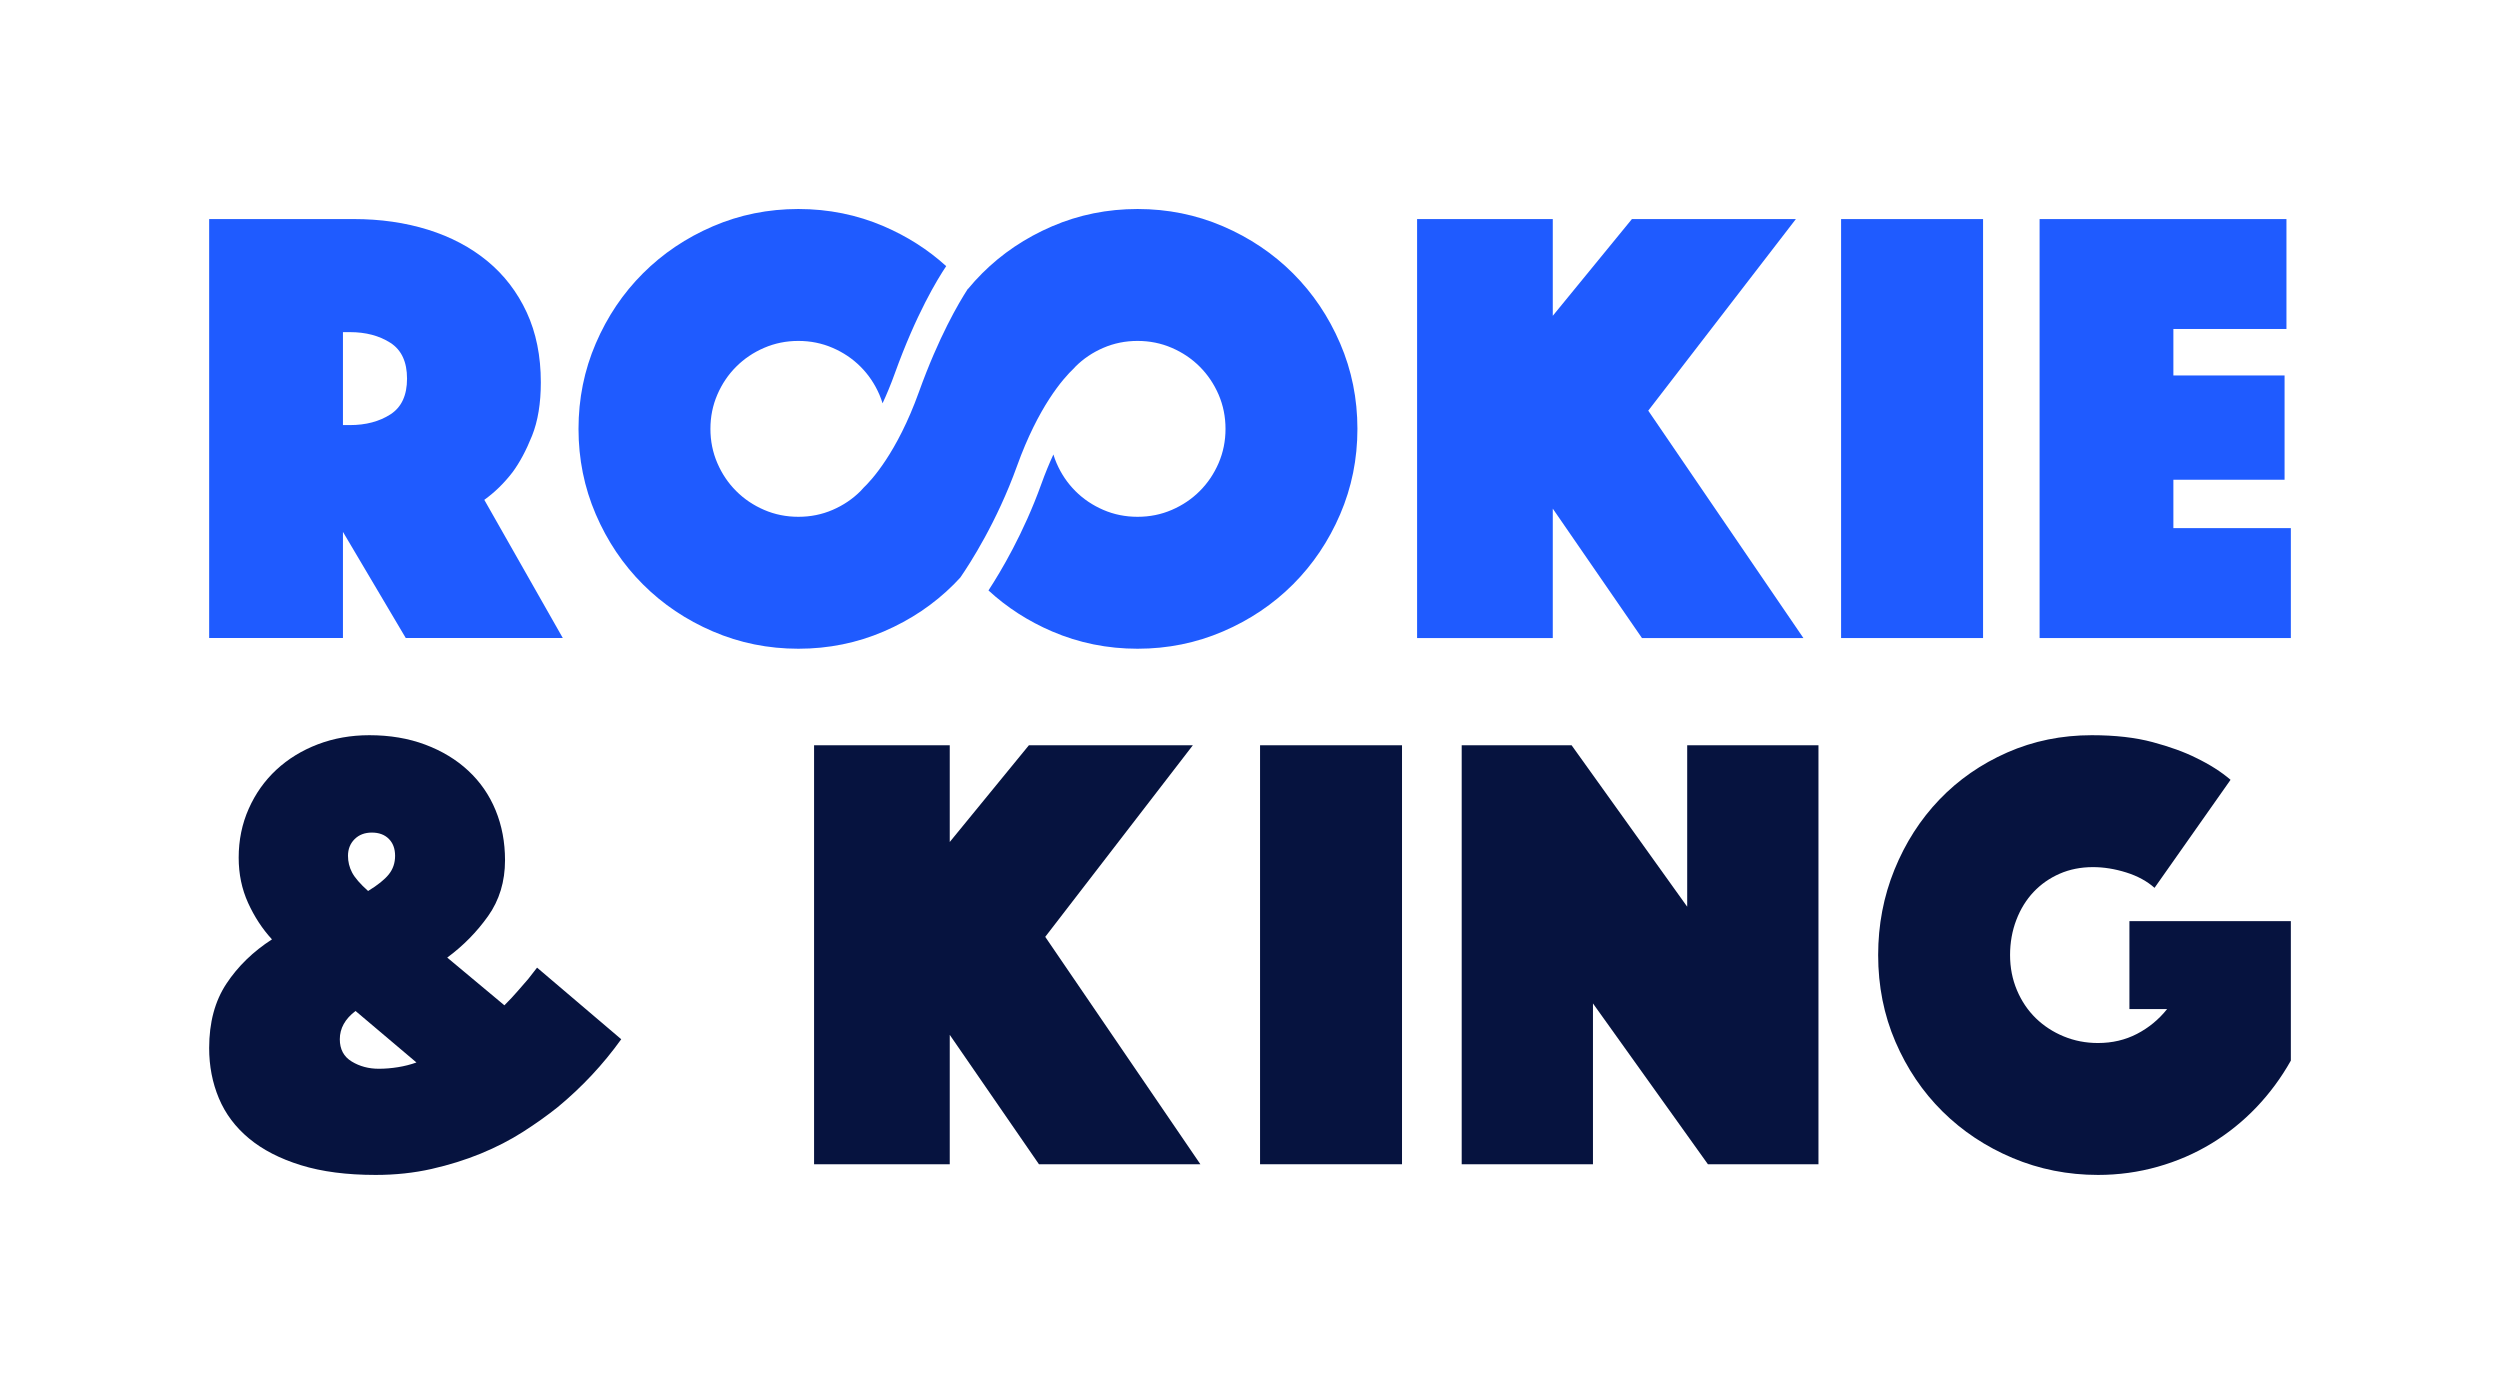
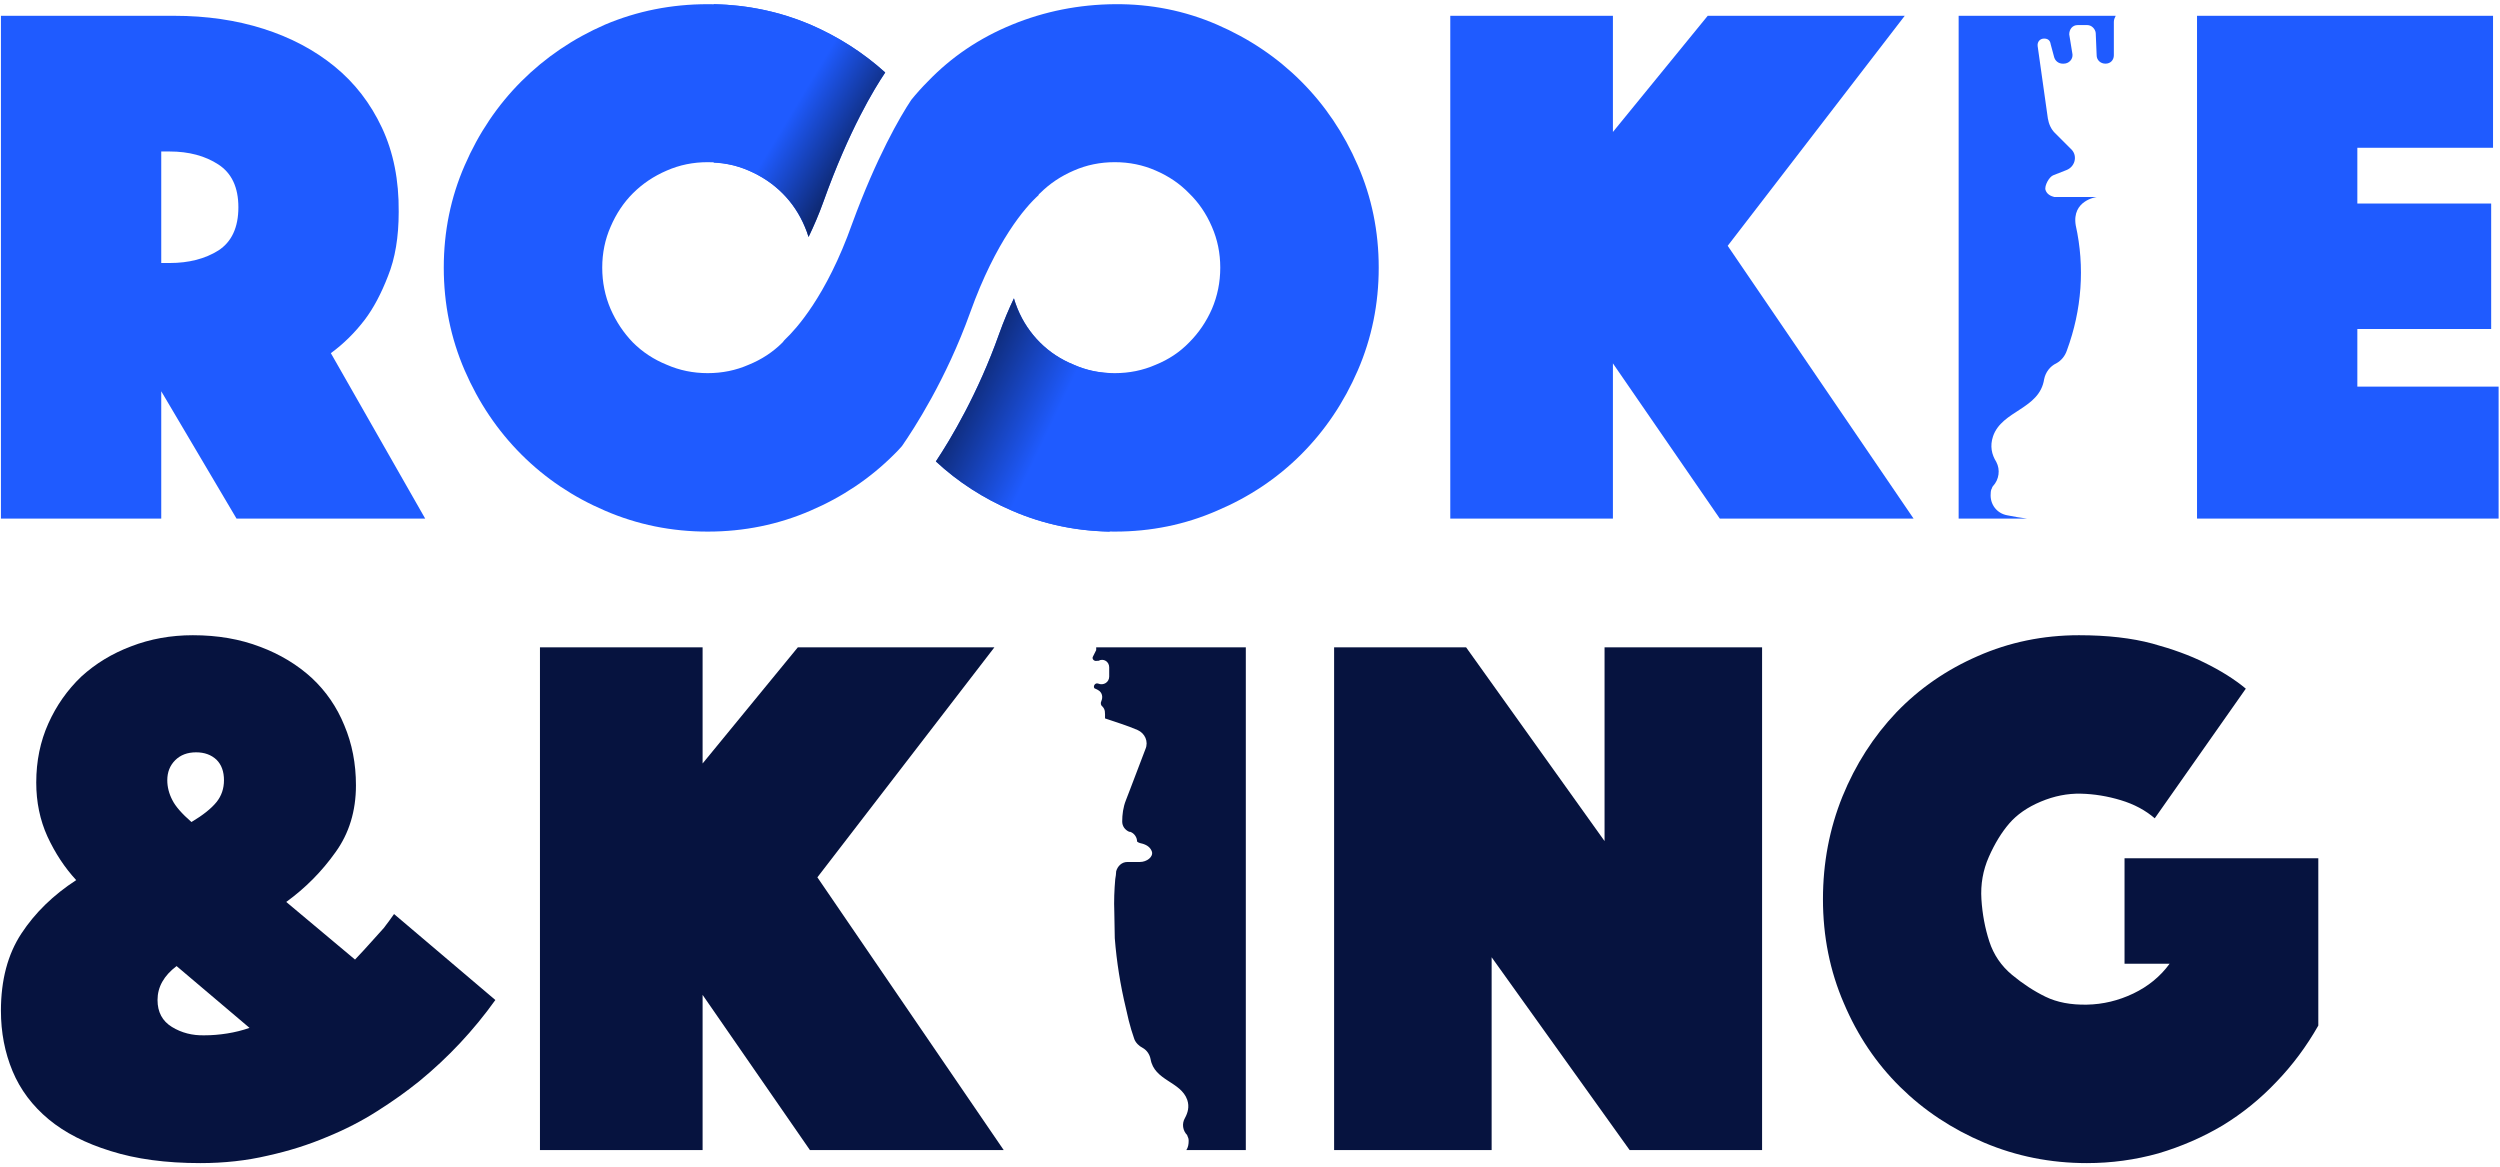
- <svg xmlns="http://www.w3.org/2000/svg" viewBox="0 0 503.722 278.879" width="504" height="279">
-   <defs />
-   <g transform="translate(42.118 42.118) scale(1) translate(-356.016 -673.738)">
-     <path d="M 382.977 717.281 L 384.371 717.281 C 387.578 717.281 390.297 716.566 392.535 715.129 C 394.77 713.695 395.891 711.293 395.891 707.914 C 395.891 704.543 394.77 702.137 392.535 700.699 C 390.297 699.266 387.578 698.547 384.371 698.547 L 382.977 698.547 Z M 356.016 675.762 L 385.129 675.762 C 390.531 675.762 395.531 676.48 400.129 677.914 C 404.73 679.352 408.715 681.461 412.094 684.246 C 415.465 687.027 418.105 690.469 420.004 694.559 C 421.902 698.656 422.852 703.359 422.852 708.676 C 422.852 712.895 422.262 716.48 421.082 719.434 C 419.898 722.387 418.59 724.836 417.156 726.773 C 415.465 728.973 413.57 730.828 411.461 732.344 L 427.281 760.191 L 395.637 760.191 L 382.977 738.801 L 382.977 760.191 L 356.016 760.191 Z M 356.016 675.762 " fill="#1F5BFF" />
-     <path d="M 599.43 675.766 L 626.773 675.766 L 626.773 695.258 L 642.719 675.766 L 675.758 675.766 L 646.012 714.371 L 677.277 760.195 L 644.746 760.195 L 626.773 734.117 L 626.773 760.195 L 599.43 760.195 Z M 599.43 675.766 " fill="#1F5BFF" />
-     <path d="M 684.871 675.766 L 713.48 675.766 L 713.48 760.195 L 684.871 760.195 Z M 684.871 675.766 " fill="#1F5BFF" />
-     <path d="M 724.871 675.766 L 774.617 675.766 L 774.617 697.914 L 751.832 697.914 L 751.832 707.281 L 774.238 707.281 L 774.238 728.293 L 751.832 728.293 L 751.832 738.043 L 775.504 738.043 L 775.504 760.195 L 724.871 760.195 Z M 724.871 675.766 " fill="#1F5BFF" />
-     <path d="M 583.926 700.828 C 581.605 695.426 578.438 690.723 574.434 686.715 C 570.422 682.707 565.719 679.543 560.316 677.219 C 554.914 674.898 549.18 673.738 543.102 673.738 C 537.027 673.738 531.285 674.898 525.887 677.219 C 520.488 679.543 515.781 682.707 511.773 686.715 C 510.773 687.715 509.82 688.762 508.926 689.848 C 508.918 689.84 508.91 689.832 508.902 689.824 C 507.047 692.684 503.035 699.508 499.043 710.609 C 494.617 722.914 489.383 728.496 487.859 729.934 C 487.668 730.148 487.484 730.371 487.281 730.574 C 485.676 732.18 483.801 733.441 481.648 734.371 C 479.496 735.301 477.195 735.762 474.75 735.762 C 472.301 735.762 470.004 735.301 467.852 734.371 C 465.699 733.441 463.82 732.18 462.219 730.574 C 460.613 728.973 459.348 727.094 458.422 724.941 C 457.492 722.789 457.027 720.488 457.027 718.043 C 457.027 715.594 457.492 713.297 458.422 711.141 C 459.348 708.992 460.613 707.113 462.219 705.512 C 463.82 703.906 465.699 702.641 467.852 701.715 C 470.004 700.785 472.301 700.32 474.75 700.32 C 477.195 700.32 479.496 700.785 481.648 701.715 C 483.801 702.641 485.676 703.906 487.281 705.512 C 488.883 707.113 490.148 708.992 491.078 711.141 C 491.324 711.715 491.535 712.301 491.715 712.895 C 492.539 711.113 493.363 709.148 494.16 706.934 C 498.496 694.887 502.773 687.879 504.539 685.25 C 500.879 681.926 496.688 679.25 491.965 677.219 C 486.562 674.898 480.824 673.738 474.75 673.738 C 468.672 673.738 462.934 674.898 457.535 677.219 C 452.133 679.543 447.43 682.707 443.422 686.715 C 439.41 690.723 436.246 695.426 433.926 700.828 C 431.605 706.227 430.445 711.965 430.445 718.043 C 430.445 724.117 431.605 729.855 433.926 735.258 C 436.246 740.656 439.41 745.363 443.422 749.371 C 447.43 753.379 452.133 756.543 457.535 758.863 C 462.934 761.184 468.672 762.348 474.75 762.348 C 480.824 762.348 486.562 761.184 491.965 758.863 C 497.363 756.543 502.07 753.379 506.078 749.371 C 506.527 748.922 506.961 748.461 507.387 747.996 C 509.312 745.203 514.758 736.797 518.809 725.531 C 523.102 713.594 528.074 707.918 530.277 705.836 C 530.375 705.727 530.469 705.613 530.57 705.512 C 532.172 703.906 534.051 702.641 536.203 701.715 C 538.355 700.785 540.652 700.32 543.102 700.32 C 545.547 700.32 547.852 700.785 550 701.715 C 552.152 702.641 554.031 703.906 555.633 705.512 C 557.238 707.113 558.5 708.992 559.434 711.141 C 560.359 713.297 560.824 715.594 560.824 718.043 C 560.824 720.488 560.359 722.789 559.434 724.941 C 558.5 727.094 557.238 728.973 555.633 730.574 C 554.031 732.18 552.152 733.441 550 734.371 C 547.852 735.301 545.547 735.762 543.102 735.762 C 540.652 735.762 538.355 735.301 536.203 734.371 C 534.051 733.441 532.172 732.18 530.57 730.574 C 528.969 728.973 527.699 727.094 526.773 724.941 C 526.527 724.371 526.32 723.793 526.141 723.203 C 525.312 724.996 524.488 726.988 523.691 729.211 C 520.141 739.074 515.543 746.793 513.059 750.598 C 516.777 754.027 521.051 756.789 525.887 758.863 C 531.285 761.184 537.027 762.348 543.102 762.348 C 549.18 762.348 554.914 761.184 560.316 758.863 C 565.719 756.543 570.422 753.379 574.434 749.371 C 578.438 745.363 581.605 740.656 583.926 735.258 C 586.246 729.855 587.406 724.117 587.406 718.043 C 587.406 711.965 586.246 706.227 583.926 700.828 " fill="#1F5BFF" />
-     <path d="M 383.992 804.078 C 383.992 805.262 384.262 806.379 384.812 807.434 C 385.363 808.488 386.438 809.73 388.043 811.168 C 389.98 809.984 391.375 808.867 392.219 807.812 C 393.062 806.758 393.484 805.516 393.484 804.078 C 393.484 802.645 393.062 801.504 392.219 800.66 C 391.375 799.816 390.234 799.395 388.801 799.395 C 387.363 799.395 386.207 799.84 385.32 800.723 C 384.434 801.609 383.992 802.73 383.992 804.078 M 390.191 846.988 C 391.461 846.988 392.746 846.883 394.055 846.672 C 395.359 846.465 396.605 846.145 397.789 845.723 L 385.512 835.344 C 383.398 836.945 382.344 838.848 382.344 841.039 C 382.344 843.066 383.145 844.562 384.75 845.531 C 386.352 846.504 388.168 846.988 390.191 846.988 M 356.016 842.812 C 356.016 837.668 357.176 833.34 359.5 829.836 C 361.816 826.336 364.879 823.363 368.676 820.914 C 366.73 818.805 365.133 816.355 363.863 813.57 C 362.598 810.785 361.965 807.75 361.965 804.457 C 361.965 800.914 362.641 797.621 363.992 794.586 C 365.34 791.547 367.195 788.934 369.559 786.734 C 371.922 784.543 374.707 782.836 377.914 781.609 C 381.121 780.387 384.582 779.773 388.297 779.773 C 392.43 779.773 396.184 780.406 399.559 781.672 C 402.934 782.938 405.828 784.691 408.23 786.926 C 410.637 789.164 412.473 791.82 413.738 794.898 C 415.004 797.98 415.637 801.336 415.637 804.965 C 415.637 809.266 414.496 813.023 412.219 816.23 C 409.941 819.438 407.195 822.223 403.992 824.586 L 415.512 834.203 C 416.523 833.191 417.43 832.223 418.23 831.293 C 419.031 830.363 419.727 829.562 420.32 828.887 C 420.996 828.047 421.586 827.285 422.094 826.609 L 439.055 841.039 C 435.426 846.102 431.164 850.66 426.27 854.711 C 424.16 856.398 421.816 858.066 419.246 859.711 C 416.668 861.355 413.844 862.812 410.762 864.078 C 407.68 865.344 404.371 866.375 400.828 867.18 C 397.281 867.98 393.527 868.383 389.559 868.383 C 383.738 868.383 378.715 867.727 374.496 866.418 C 370.277 865.113 366.797 863.316 364.055 861.039 C 361.312 858.762 359.285 856.062 357.977 852.938 C 356.668 849.816 356.016 846.441 356.016 842.812 " fill="#06133F" />
-     <path d="M 477.914 781.801 L 505.254 781.801 L 505.254 801.293 L 521.203 781.801 L 554.242 781.801 L 524.496 820.406 L 555.762 866.23 L 523.23 866.23 L 505.254 840.152 L 505.254 866.23 L 477.914 866.23 Z M 477.914 781.801 " fill="#06133F" />
-     <path d="M 567.785 781.801 L 596.391 781.801 L 596.391 866.23 L 567.785 866.23 Z M 567.785 781.801 " fill="#06133F" />
-     <path d="M 608.418 781.801 L 630.566 781.801 L 653.859 814.332 L 653.859 781.801 L 680.312 781.801 L 680.312 866.23 L 658.035 866.23 L 634.871 833.824 L 634.871 866.23 L 608.418 866.23 Z M 608.418 781.801 " fill="#06133F" />
-     <path d="M 748.035 810.531 C 746.516 809.184 744.617 808.148 742.34 807.434 C 740.059 806.719 737.824 806.355 735.629 806.355 C 733.18 806.355 730.945 806.801 728.922 807.684 C 726.895 808.57 725.141 809.797 723.668 811.355 C 722.191 812.918 721.027 814.797 720.188 816.988 C 719.344 819.184 718.922 821.547 718.922 824.078 C 718.922 826.609 719.383 828.973 720.312 831.168 C 721.238 833.359 722.508 835.238 724.109 836.801 C 725.715 838.359 727.594 839.586 729.742 840.469 C 731.895 841.355 734.191 841.801 736.641 841.801 C 739.512 841.801 742.129 841.188 744.488 839.965 C 746.852 838.742 748.879 837.074 750.566 834.965 L 742.973 834.965 L 742.973 817.242 L 775.504 817.242 L 775.504 845.344 C 773.559 848.805 771.238 851.945 768.543 854.773 C 765.84 857.602 762.82 860.027 759.488 862.055 C 756.156 864.078 752.547 865.641 748.668 866.734 C 744.785 867.832 740.773 868.383 736.641 868.383 C 730.566 868.383 724.828 867.242 719.426 864.965 C 714.023 862.684 709.32 859.562 705.312 855.598 C 701.305 851.633 698.141 846.945 695.82 841.547 C 693.496 836.145 692.34 830.324 692.34 824.078 C 692.34 818.004 693.434 812.266 695.629 806.863 C 697.824 801.465 700.84 796.758 704.68 792.75 C 708.52 788.742 713.078 785.578 718.352 783.254 C 723.625 780.934 729.301 779.773 735.375 779.773 C 740.102 779.773 744.191 780.238 747.652 781.168 C 751.113 782.098 754.023 783.148 756.387 784.332 C 759.176 785.68 761.492 787.16 763.352 788.762 Z M 748.035 810.531 " fill="#06133F" />
+ <svg xmlns="http://www.w3.org/2000/svg" xmlns:xlink="http://www.w3.org/1999/xlink" viewBox="368 395 538 251" width="538" height="251">
+   <defs>
+     <radialGradient id="rk-radial-gradient" cx="-409.5" cy="407.3" fx="-409.5" fy="407.3" r="171.9" gradientTransform="translate(0 -315.3) scale(1 1.8)" gradientUnits="userSpaceOnUse">
+       <stop offset=".7" stop-color="#1f5bff" />
+       <stop offset=".9" stop-color="#000" />
+     </radialGradient>
+     <linearGradient id="rk-linear-gradient" x1="-592.2" y1="-147.7" x2="-550.5" y2="-127.8" gradientUnits="userSpaceOnUse">
+       <stop offset="0" stop-color="#000" />
+       <stop offset=".8" stop-color="#1f5bff" />
+     </linearGradient>
+     <radialGradient id="rk-radial-gradient3" cx="275.2" cy="408.9" fx="275.2" fy="408.9" r="250.2" gradientTransform="translate(0 -316.6) scale(1 1.8)" xlink:href="#rk-radial-gradient" />
+     <linearGradient id="rk-linear-gradient2" x1="348.8" y1="500.2" x2="233.1" y2="555.5" gradientUnits="userSpaceOnUse">
+       <stop offset="0" stop-color="#fff" />
+       <stop offset=".2" stop-color="#bbcdff" />
+       <stop offset=".6" stop-color="#6890ff" />
+       <stop offset=".8" stop-color="#3369ff" />
+       <stop offset=".9" stop-color="#1f5bff" />
+     </linearGradient>
+     <linearGradient id="rk-linear-gradient3" x1="561" y1="470.2" x2="602.8" y2="490.1" xlink:href="#rk-linear-gradient" />
+     <linearGradient id="rk-linear-gradient4" x1="562.7" y1="435.2" x2="531.5" y2="416.4" xlink:href="#rk-linear-gradient" />
+   </defs>
+   <g id="wordmark">
+     <path fill="#1f5bff" d="M368.2,398.4h37.3q10.4,0,19.2,2.8t15.3,8.1,10.2,13.2,3.6,18.1q0,8.1-2.3,13.8-2.2,5.7-5,9.4-3.2,4.2-7.3,7.2l20.3,35.6h-40.6l-16.2-27.4v27.4h-34.5V398.4ZM402.7,451.6h1.8q6.2,0,10.5-2.7,4.3-2.8,4.3-9.3,0-6.4-4.3-9.2-4.3-2.8-10.5-2.8h-1.8V451.6Z" />
+     <path fill="#1f5bff" d="M680.1,398.4h35v25l20.4-25h42.4l-38.1,49.5,40,58.7h-41.7l-23-33.4v33.4h-35V398.4Z" />
+     <path fill="#1f5bff" d="M840.8,398.4h63.7v28.4h-29.2v12h28.8v27h-28.8v12.4h30.4v28.4h-64.9V398.4Z" />
+     <path fill="#06133f" d="M368.2,612.5q0-9.9,4.4-16.6t11.8-11.5q-3.7-4-6.2-9.4-2.4-5.3-2.4-11.6,0-6.9,2.6-12.7,2.6-5.8,7.1-10.1,4.6-4.2,10.7-6.5,6.2-2.4,13.3-2.4,8,0,14.5,2.5,6.4,2.4,11.1,6.7,4.6,4.3,7,10.2,2.5,5.9,2.5,12.9,0,8.3-4.4,14.4-4.4,6.2-10.6,10.7l14.8,12.4q1.9-2,3.5-3.8,1.5-1.7,2.7-3,1.3-1.7,2.2-3l21.8,18.5q-7,9.8-16.4,17.5-4.1,3.3-9,6.4-5,3.2-10.9,5.6-5.9,2.5-12.7,4-6.8,1.6-14.5,1.6-11.1,0-19.3-2.6-8.1-2.5-13.3-6.8-5.3-4.4-7.8-10.4Q368.2,619.5,368.2,612.5ZM412,617.8q2.4,0,4.9-.4,2.5-.4,4.8-1.2l-15.7-13.3q-4.1,3.1-4.1,7.3,0,3.9,3.1,5.8Q408.1,617.9,412,617.8ZM404,562.9q0,2.2,1.1,4.3,1,2,4.1,4.7,3.7-2.2,5.4-4.3,1.6-2,1.6-4.7,0-2.8-1.6-4.4-1.7-1.6-4.4-1.6-2.8,0-4.5,1.7Q404,560.3,404,562.9Z" />
+     <path fill="#06133f" d="M484.2,534.3h35v25l20.5-25h42.3l-38.1,49.5,40.1,58.7h-41.7l-23.1-33.4v33.4h-35V534.3Z" />
+     <path fill="#06133f" d="M655.1,534.3h28.4l29.8,41.7v-41.7h33.9v108.2h-28.5l-29.7-41.5v41.5h-33.9V534.3Z" />
+     <path fill="#06133f" d="M831.7,571.1q-3-2.6-7.3-3.9t-8.6-1.4-8.6,1.7-6.8,4.7-4.4,7.2-1.6,9.1,1.7,9.1,4.9,7.2,7.2,4.7,8.9,1.7,10-2.4,7.8-6.4h-9.7v-22.7h41.7v36q-3.8,6.7-9,12.1-5.2,5.5-11.6,9.4-6.4,3.8-13.8,6-7.5,2.1-15.4,2.1-11.7,0-22.1-4.4-10.4-4.4-18.1-12-7.7-7.6-12.1-18-4.5-10.4-4.5-22.4,0-11.7,4.2-22.1,4.2-10.3,11.6-18.1,7.4-7.7,17.5-12.1,10.2-4.5,21.8-4.5,9.1,0,15.8,1.8,6.6,1.8,11.2,4.1,5.3,2.6,8.9,5.6L831.7,571.1Z" />
+     <path fill="#1f5bff" d="M660.2,430.6q-4.5-10.4-12.2-18.1t-18.1-12.2-22-4.4-22.1,4.4-18.1,12.2q-1.9,1.9-3.6,4s0,0,0,0c-2.4,3.6-7.5,12.4-12.7,26.6-5.6,15.8-12.3,22.9-14.3,24.8-.2.2-.5.5-.7.8q-3.1,3.1-7.3,4.8-4.1,1.8-8.8,1.8-4.7,0-8.8-1.8-4.2-1.7-7.3-4.8-3-3.1-4.8-7.2-1.8-4.2-1.8-8.9,0-4.7,1.8-8.8,1.8-4.2,4.8-7.2,3.1-3.1,7.3-4.9,4.1-1.8,8.8-1.8,4.7,0,8.8,1.8,4.2,1.8,7.3,4.9,3,3,4.8,7.2c.3.7.6,1.5.8,2.2,1.1-2.3,2.2-4.8,3.2-7.6,5.5-15.4,11-24.4,13.3-27.8q-7.1-6.4-16.1-10.3-10.4-4.4-22.1-4.4-11.7,0-22.1,4.4-10.3,4.5-18,12.2-7.7,7.7-12.2,18.1-4.5,10.3-4.5,22,0,11.7,4.5,22.1,4.5,10.4,12.2,18.1,7.7,7.7,18,12.1,10.4,4.5,22.1,4.5,11.7,0,22.1-4.5,10.3-4.4,18-12.1c.6-.6,1.2-1.2,1.7-1.8,2.5-3.6,9.5-14.3,14.7-28.8,5.5-15.3,11.8-22.6,14.7-25.2,0-.2.2-.3.3-.4q3.1-3.1,7.3-4.9,4.1-1.8,8.8-1.8,4.7,0,8.8,1.8,4.2,1.8,7.2,4.9,3.1,3,4.9,7.2,1.8,4.1,1.8,8.8,0,4.7-1.8,8.9-1.8,4.1-4.9,7.2-3,3.1-7.2,4.8-4.1,1.8-8.8,1.8-4.7,0-8.8-1.8-4.2-1.7-7.3-4.8-3.1-3.1-4.8-7.2c-.3-.8-.6-1.5-.8-2.3-1.1,2.3-2.2,4.9-3.2,7.7-4.5,12.7-10.4,22.6-13.6,27.4q7.1,6.6,16.4,10.6,10.4,4.5,22.1,4.5,11.7,0,22-4.5,10.4-4.4,18.1-12.1,7.7-7.7,12.2-18.1,4.5-10.4,4.5-22.1Q664.7,440.9,660.2,430.6Z" />
+     <path fill="url(#rk-linear-gradient3)" d="M606.8,475.3c-2.7-.1-5.3-.7-7.7-1.8q-4.2-1.7-7.3-4.8t-4.8-7.2c-.3-.8-.6-1.5-.8-2.3-1.1,2.3-2.2,4.9-3.2,7.7-4.5,12.7-10.4,22.6-13.6,27.4q7.1,6.6,16.4,10.6,9.9,4.3,21,4.5V475.3Z" />
+     <path fill="url(#rk-linear-gradient4)" d="M521.6,430c2.6.1,5.2.7,7.5,1.7q4.2,1.8,7.3,4.9t4.8,7.2c.3.7.6,1.5.8,2.2,1.1-2.3,2.2-4.8,3.2-7.6,5.5-15.4,11-24.4,13.3-27.8q-7.1-6.4-16.1-10.3-9.9-4.2-20.8-4.4V430Z" />
+     <path fill="#06133f" d="M603.9,534.3c0,.2,0,.4,0,.6l-.7,1.4c-.3.5.3,1.1.9.9h.3c1.1-.6,2.3.2,2.3,1.4v2c0,1.2-1.2,2-2.4,1.5h0c-.6-.2-1.1.5-.8,1l.8.4c.9.5,1.1,1.5.7,2.4t0,0h0c-.2.4-.1.9.2,1.1.7.7.6,1.3.6,2.6,2.3.8,4.7,1.5,7,2.5,1.6.7,2.4,2.5,1.7,4.1h0s-3.2,8.4-3.2,8.4l-1,2.6c-.6,1.5-.8,3.1-.8,4.6,0,1,.6,1.8,1.5,2.2h.2c.9.3,1.5,1.2,1.5,2.1.3.3.9.4,1.3.5.9.3,1.6.8,1.9,1.7.3,1.1-1.1,2.2-2.6,2.2h-2.7s0,0,0,0c-1.2,0-2.1.9-2.4,2,0,.5-.1,1.1-.2,1.7-.2,2.3-.3,4.7-.2,7.1l.1,5.6c.4,5.1,1.2,10.1,2.4,15.1.2.9.4,1.7.6,2.6h0q.5,2,1.2,4c.3.8,1,1.5,1.8,1.9.9.5,1.5,1.4,1.7,2.4.8,4.7,6.5,4.8,7.9,8.8.5,1.5.1,2.8-.5,3.9-.7,1.2-.5,2.7.5,3.7,0,.1,0,.2.1.3.1.2.2.5.2.9,0,.7-.1,1.4-.5,2h12.8v-108.2H603.9Z" />
+     <path fill="#1f5bff" d="M789.5,398.4v108.2h14.7c-1.4-.2-2.8-.4-4.2-.7-2.3-.4-3.8-2.4-3.6-4.7,0-.5.1-.9.3-1.2,0-.1,0-.2.2-.4,1.3-1.4,1.6-3.5.7-5.2-1-1.6-1.4-3.4-.7-5.5,1.9-5.6,10-5.8,11-12.3.3-1.5,1.3-2.8,2.6-3.4,1.1-.6,1.9-1.6,2.3-2.8,3.2-8.7,3.9-17.9,1.9-26.9,0,0,0,0,0,0-.9-5.4,4.5-6.1,4.5-6.1h-9.1c-.8-.2-1.6-.6-1.9-1.5-.3-.9.8-2.9,1.7-3.2l2.8-1.1c1.8-.7,2.4-2.9,1.2-4.3l-3.7-3.7c-.8-.8-1.3-1.9-1.5-3.1l-2.2-15.6c-.1-.9.5-1.6,1.4-1.6s1.3.5,1.4,1.2l.7,2.6c.2,1,1,1.6,1.9,1.6h.2c1.1,0,2-.9,1.9-2l-.7-4.3c0-1.1.7-2,1.8-2h2.1c.9,0,1.7.8,1.8,1.7l.2,4.8c0,1,.8,1.8,1.9,1.8s1.8-.8,1.8-1.8v-7.2c0-.5.2-.9.4-1.3H789.5Z" />
  </g>
</svg>
